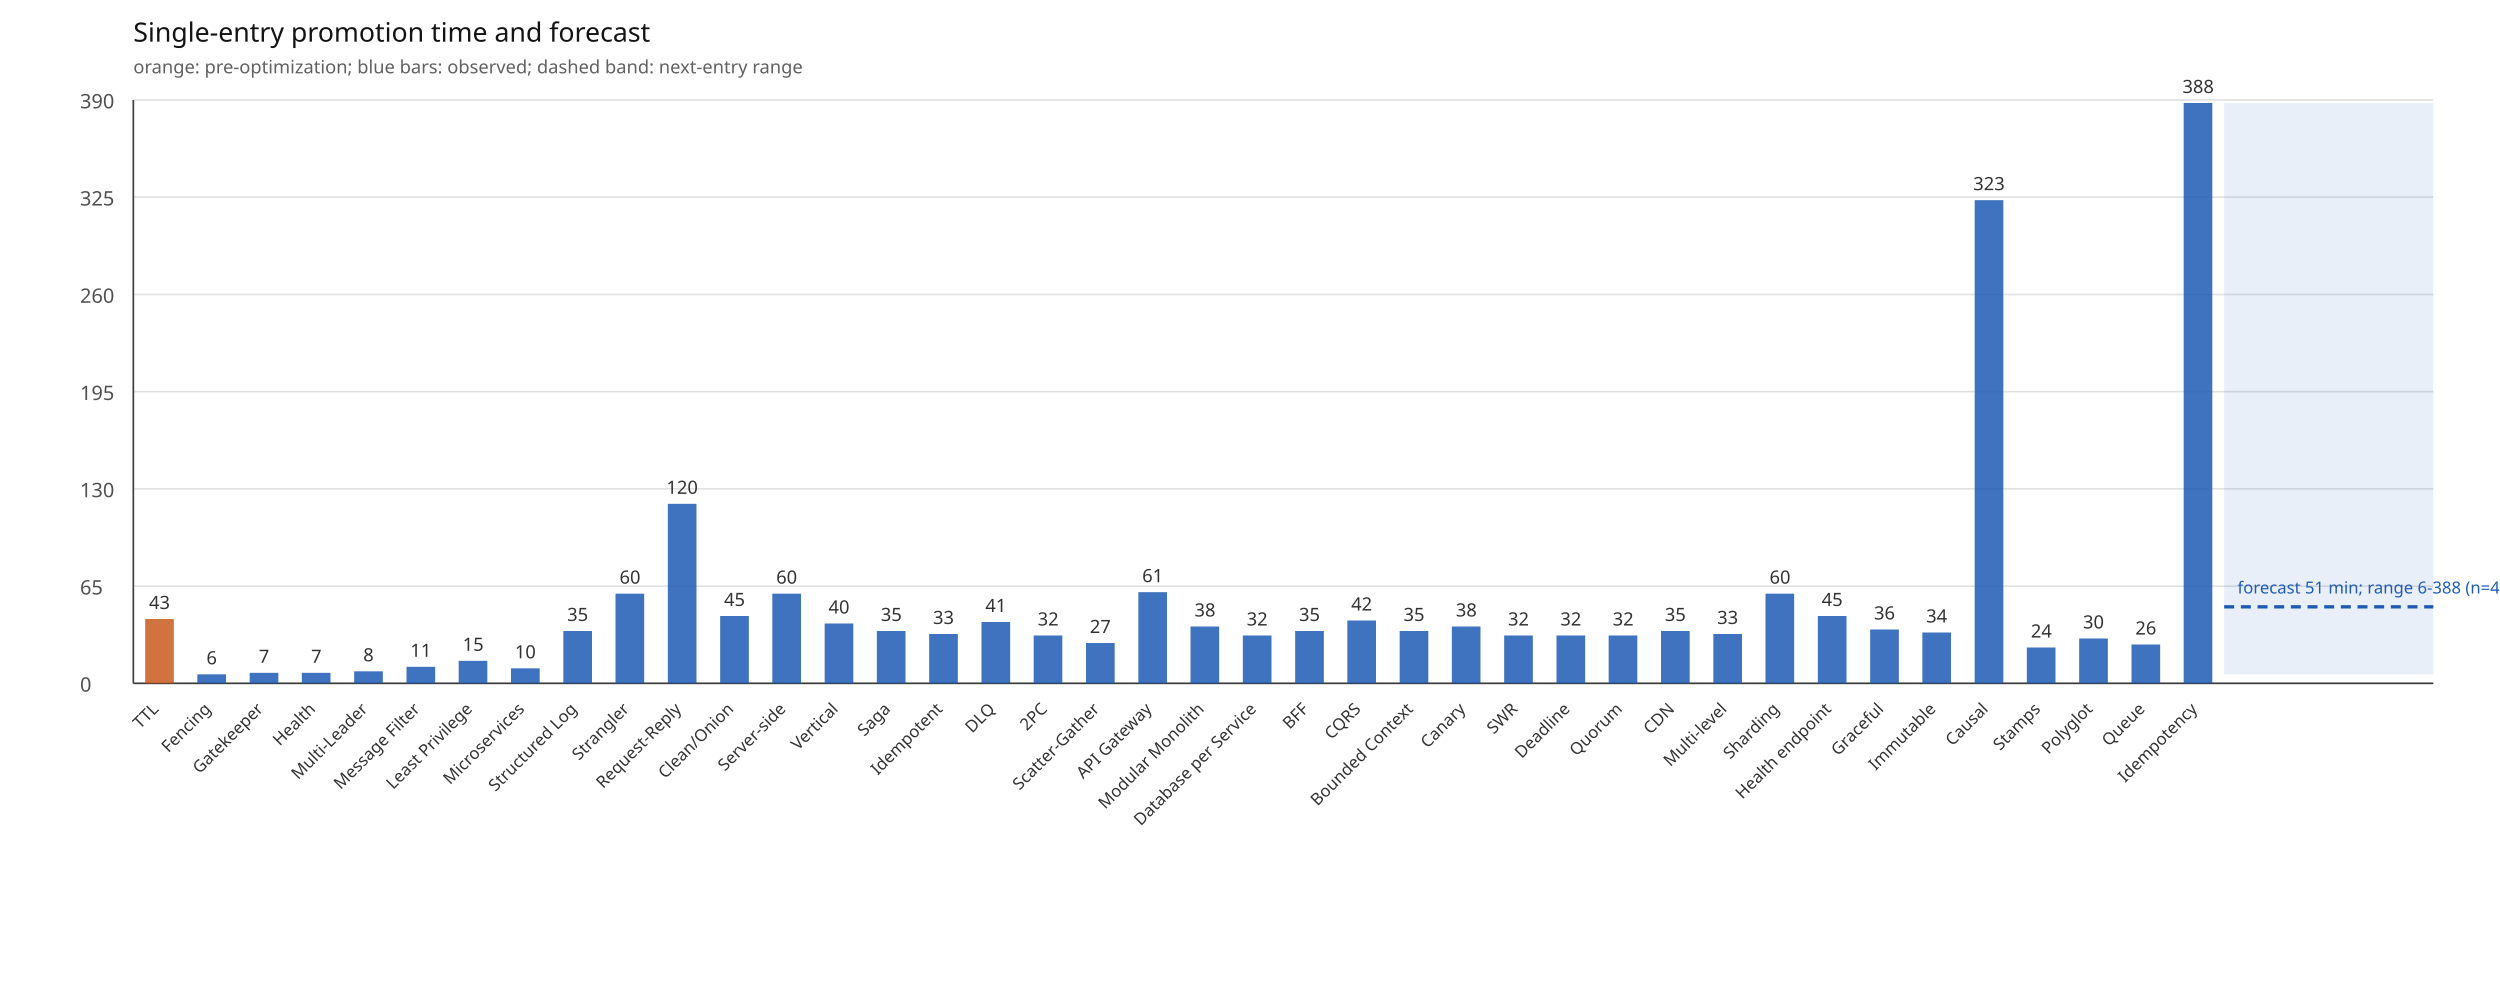
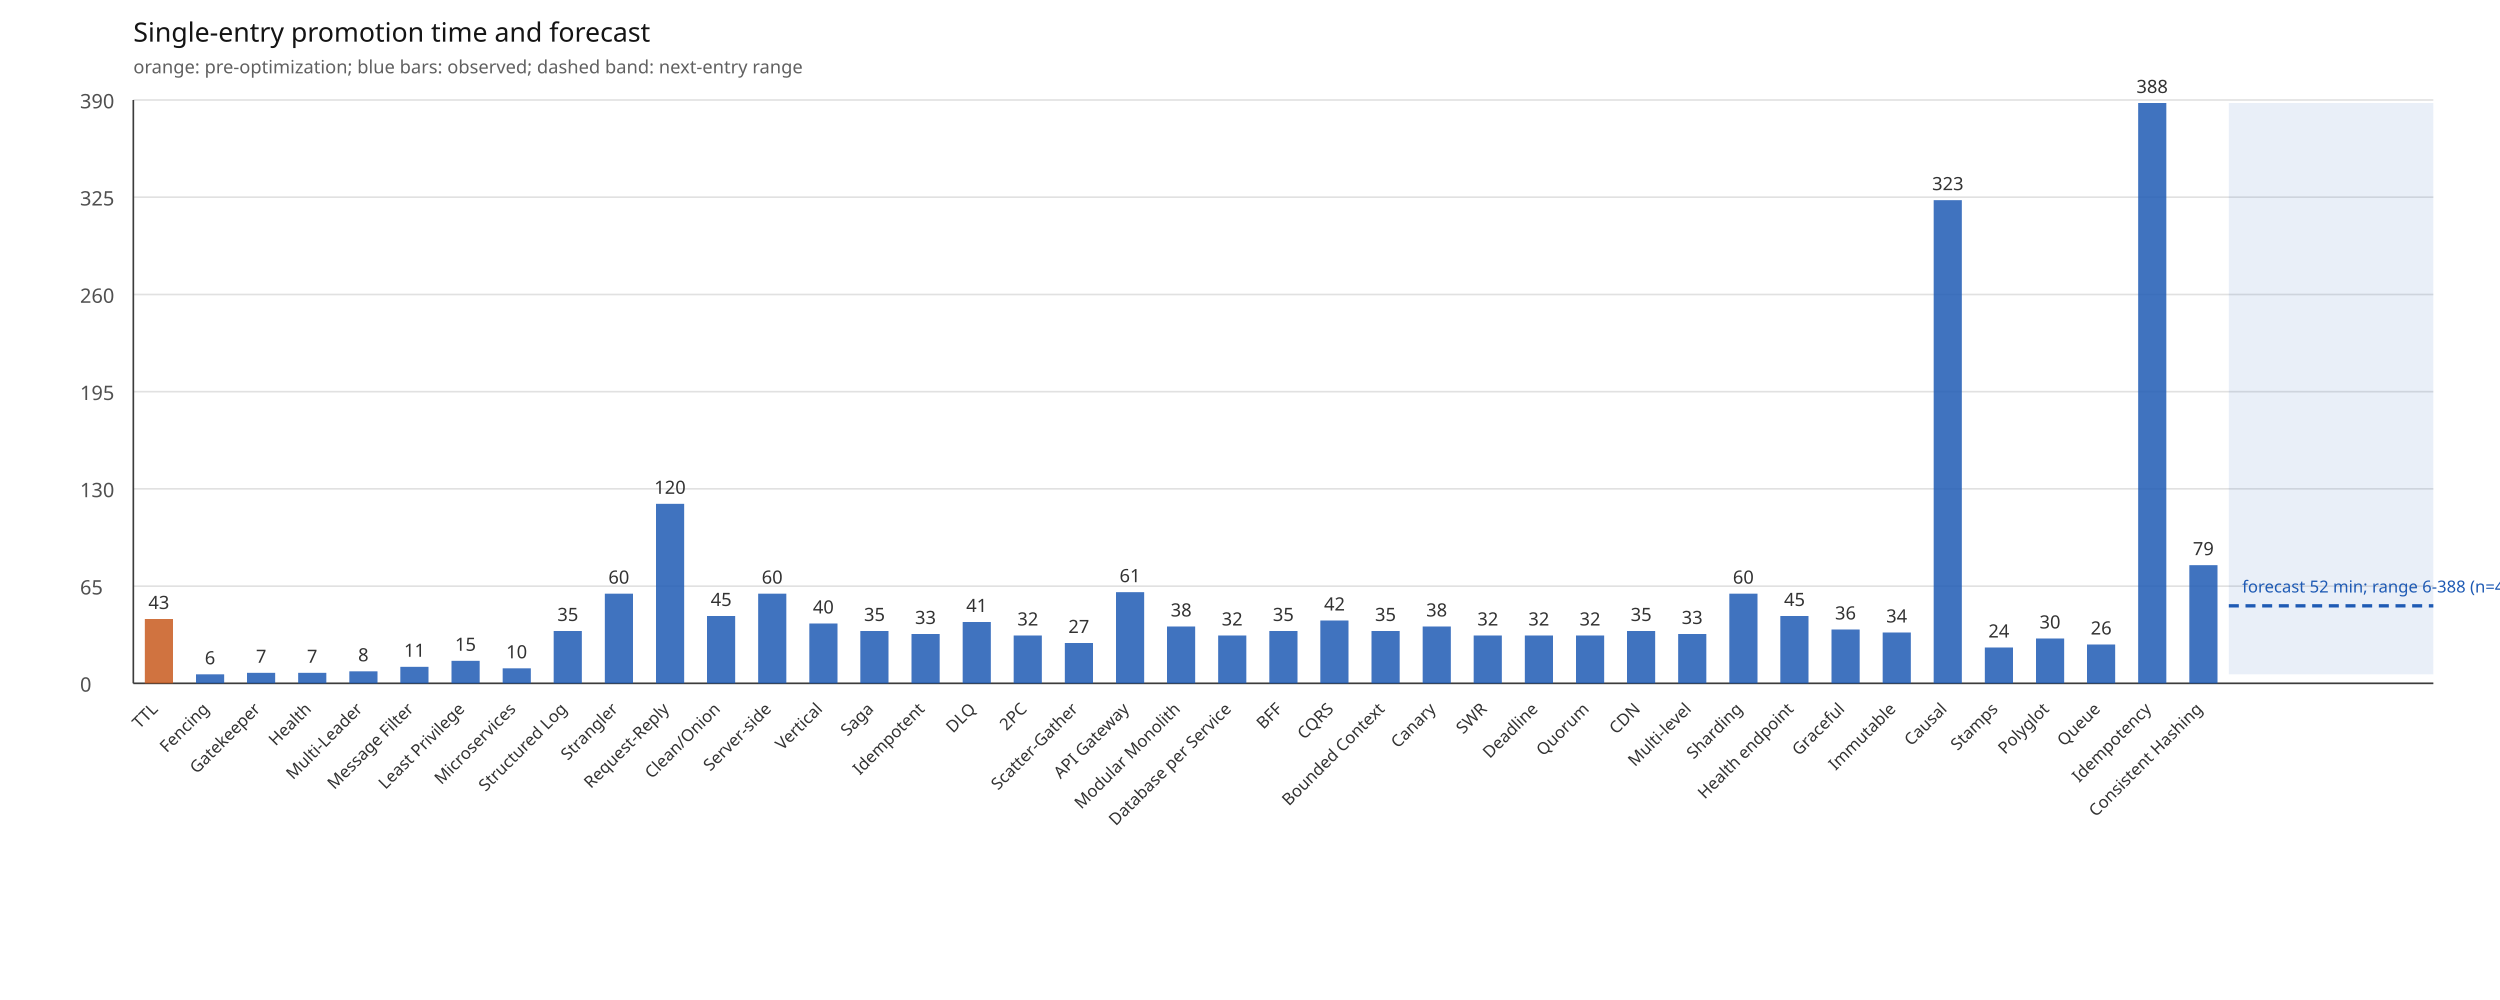
<svg xmlns="http://www.w3.org/2000/svg" width="1500" height="600" viewBox="0 0 1500 600">
  <rect width="100%" height="100%" fill="white" />
  <line x1="80" y1="410.0" x2="1460" y2="410.0" stroke="#e1e1e1" />
  <text x="48" y="415.0" font-family="Verdana" font-size="12" fill="#505050">0</text>
  <line x1="80" y1="351.7" x2="1460" y2="351.7" stroke="#e1e1e1" />
  <text x="48" y="356.7" font-family="Verdana" font-size="12" fill="#505050">65</text>
  <line x1="80" y1="293.3" x2="1460" y2="293.3" stroke="#e1e1e1" />
  <text x="48" y="298.3" font-family="Verdana" font-size="12" fill="#505050">130</text>
  <line x1="80" y1="235.0" x2="1460" y2="235.0" stroke="#e1e1e1" />
  <text x="48" y="240.0" font-family="Verdana" font-size="12" fill="#505050">195</text>
  <line x1="80" y1="176.7" x2="1460" y2="176.7" stroke="#e1e1e1" />
  <text x="48" y="181.7" font-family="Verdana" font-size="12" fill="#505050">260</text>
  <line x1="80" y1="118.3" x2="1460" y2="118.3" stroke="#e1e1e1" />
  <text x="48" y="123.3" font-family="Verdana" font-size="12" fill="#505050">325</text>
  <line x1="80" y1="60.0" x2="1460" y2="60.0" stroke="#e1e1e1" />
  <text x="48" y="65.0" font-family="Verdana" font-size="12" fill="#505050">390</text>
  <line x1="80" y1="60" x2="80" y2="410" stroke="#3c3c3c" />
  <line x1="80" y1="410" x2="1460" y2="410" stroke="#3c3c3c" />
-   <rect x="1334.5" y="61.8" width="125.5" height="342.8" fill="#1e5ab4" opacity="0.10" />
-   <line x1="1334.5" y1="364.1" x2="1460.0" y2="364.1" stroke="#1e5ab4" stroke-width="2" stroke-dasharray="6 4" />
-   <text x="1342.5" y="356.1" font-family="Verdana" font-size="10" fill="#1e5ab4">forecast 51 min; range 6-388 (n=40)</text>
-   <rect x="87.1" y="371.4" width="17.2" height="38.6" fill="#c85a1e" opacity="0.85" />
-   <text x="95.7" y="365.4" text-anchor="middle" font-family="Verdana" font-size="11" fill="#323232">43</text>
-   <text x="95.7" y="426.0" text-anchor="end" transform="rotate(-45 95.7 426.0)" font-family="Verdana" font-size="10" fill="#323232">TTL</text>
-   <rect x="118.4" y="404.6" width="17.2" height="5.4" fill="#1e5ab4" opacity="0.85" />
-   <text x="127.0" y="398.6" text-anchor="middle" font-family="Verdana" font-size="11" fill="#323232">6</text>
-   <text x="127.0" y="426.0" text-anchor="end" transform="rotate(-45 127.0 426.0)" font-family="Verdana" font-size="10" fill="#323232">Fencing</text>
-   <rect x="149.8" y="403.7" width="17.2" height="6.3" fill="#1e5ab4" opacity="0.85" />
-   <text x="158.4" y="397.7" text-anchor="middle" font-family="Verdana" font-size="11" fill="#323232">7</text>
-   <text x="158.4" y="426.0" text-anchor="end" transform="rotate(-45 158.4 426.0)" font-family="Verdana" font-size="10" fill="#323232">Gatekeeper</text>
-   <rect x="181.1" y="403.7" width="17.2" height="6.3" fill="#1e5ab4" opacity="0.85" />
-   <text x="189.8" y="397.7" text-anchor="middle" font-family="Verdana" font-size="11" fill="#323232">7</text>
-   <text x="189.8" y="426.0" text-anchor="end" transform="rotate(-45 189.8 426.0)" font-family="Verdana" font-size="10" fill="#323232">Health</text>
-   <rect x="212.5" y="402.8" width="17.2" height="7.2" fill="#1e5ab4" opacity="0.85" />
-   <text x="221.1" y="396.8" text-anchor="middle" font-family="Verdana" font-size="11" fill="#323232">8</text>
-   <text x="221.1" y="426.0" text-anchor="end" transform="rotate(-45 221.1 426.0)" font-family="Verdana" font-size="10" fill="#323232">Multi-Leader</text>
-   <rect x="243.9" y="400.1" width="17.2" height="9.9" fill="#1e5ab4" opacity="0.85" />
-   <text x="252.5" y="394.1" text-anchor="middle" font-family="Verdana" font-size="11" fill="#323232">11</text>
-   <text x="252.5" y="426.0" text-anchor="end" transform="rotate(-45 252.5 426.0)" font-family="Verdana" font-size="10" fill="#323232">Message Filter</text>
-   <rect x="275.2" y="396.5" width="17.2" height="13.5" fill="#1e5ab4" opacity="0.85" />
-   <text x="283.9" y="390.5" text-anchor="middle" font-family="Verdana" font-size="11" fill="#323232">15</text>
-   <text x="283.9" y="426.0" text-anchor="end" transform="rotate(-45 283.9 426.0)" font-family="Verdana" font-size="10" fill="#323232">Least Privilege</text>
-   <rect x="306.6" y="401.0" width="17.2" height="9.0" fill="#1e5ab4" opacity="0.85" />
-   <text x="315.2" y="395.0" text-anchor="middle" font-family="Verdana" font-size="11" fill="#323232">10</text>
-   <text x="315.2" y="426.0" text-anchor="end" transform="rotate(-45 315.2 426.0)" font-family="Verdana" font-size="10" fill="#323232">Microservices</text>
-   <rect x="338.0" y="378.6" width="17.2" height="31.4" fill="#1e5ab4" opacity="0.85" />
-   <text x="346.6" y="372.6" text-anchor="middle" font-family="Verdana" font-size="11" fill="#323232">35</text>
-   <text x="346.6" y="426.0" text-anchor="end" transform="rotate(-45 346.6 426.0)" font-family="Verdana" font-size="10" fill="#323232">Structured Log</text>
-   <rect x="369.3" y="356.2" width="17.2" height="53.8" fill="#1e5ab4" opacity="0.85" />
-   <text x="378.0" y="350.2" text-anchor="middle" font-family="Verdana" font-size="11" fill="#323232">60</text>
-   <text x="378.0" y="426.0" text-anchor="end" transform="rotate(-45 378.0 426.0)" font-family="Verdana" font-size="10" fill="#323232">Strangler</text>
-   <rect x="400.7" y="302.3" width="17.2" height="107.7" fill="#1e5ab4" opacity="0.85" />
-   <text x="409.3" y="296.3" text-anchor="middle" font-family="Verdana" font-size="11" fill="#323232">120</text>
-   <text x="409.3" y="426.0" text-anchor="end" transform="rotate(-45 409.3 426.0)" font-family="Verdana" font-size="10" fill="#323232">Request-Reply</text>
-   <rect x="432.1" y="369.6" width="17.2" height="40.4" fill="#1e5ab4" opacity="0.85" />
-   <text x="440.7" y="363.6" text-anchor="middle" font-family="Verdana" font-size="11" fill="#323232">45</text>
-   <text x="440.7" y="426.0" text-anchor="end" transform="rotate(-45 440.7 426.0)" font-family="Verdana" font-size="10" fill="#323232">Clean/Onion</text>
-   <rect x="463.4" y="356.2" width="17.2" height="53.8" fill="#1e5ab4" opacity="0.85" />
-   <text x="472.0" y="350.2" text-anchor="middle" font-family="Verdana" font-size="11" fill="#323232">60</text>
-   <text x="472.0" y="426.0" text-anchor="end" transform="rotate(-45 472.0 426.0)" font-family="Verdana" font-size="10" fill="#323232">Server-side</text>
-   <rect x="494.8" y="374.1" width="17.2" height="35.9" fill="#1e5ab4" opacity="0.85" />
-   <text x="503.4" y="368.1" text-anchor="middle" font-family="Verdana" font-size="11" fill="#323232">40</text>
-   <text x="503.4" y="426.0" text-anchor="end" transform="rotate(-45 503.4 426.0)" font-family="Verdana" font-size="10" fill="#323232">Vertical</text>
-   <rect x="526.1" y="378.6" width="17.2" height="31.4" fill="#1e5ab4" opacity="0.85" />
-   <text x="534.8" y="372.6" text-anchor="middle" font-family="Verdana" font-size="11" fill="#323232">35</text>
-   <text x="534.8" y="426.0" text-anchor="end" transform="rotate(-45 534.8 426.0)" font-family="Verdana" font-size="10" fill="#323232">Saga</text>
-   <rect x="557.5" y="380.4" width="17.2" height="29.6" fill="#1e5ab4" opacity="0.85" />
-   <text x="566.1" y="374.4" text-anchor="middle" font-family="Verdana" font-size="11" fill="#323232">33</text>
-   <text x="566.1" y="426.0" text-anchor="end" transform="rotate(-45 566.1 426.0)" font-family="Verdana" font-size="10" fill="#323232">Idempotent</text>
-   <rect x="588.9" y="373.2" width="17.2" height="36.8" fill="#1e5ab4" opacity="0.85" />
-   <text x="597.5" y="367.2" text-anchor="middle" font-family="Verdana" font-size="11" fill="#323232">41</text>
-   <text x="597.5" y="426.0" text-anchor="end" transform="rotate(-45 597.5 426.0)" font-family="Verdana" font-size="10" fill="#323232">DLQ</text>
-   <rect x="620.2" y="381.3" width="17.2" height="28.7" fill="#1e5ab4" opacity="0.85" />
-   <text x="628.9" y="375.3" text-anchor="middle" font-family="Verdana" font-size="11" fill="#323232">32</text>
-   <text x="628.9" y="426.0" text-anchor="end" transform="rotate(-45 628.9 426.0)" font-family="Verdana" font-size="10" fill="#323232">2PC</text>
-   <rect x="651.6" y="385.8" width="17.2" height="24.2" fill="#1e5ab4" opacity="0.85" />
-   <text x="660.2" y="379.8" text-anchor="middle" font-family="Verdana" font-size="11" fill="#323232">27</text>
-   <text x="660.2" y="426.0" text-anchor="end" transform="rotate(-45 660.2 426.0)" font-family="Verdana" font-size="10" fill="#323232">Scatter-Gather</text>
-   <rect x="683.0" y="355.3" width="17.2" height="54.7" fill="#1e5ab4" opacity="0.85" />
-   <text x="691.6" y="349.3" text-anchor="middle" font-family="Verdana" font-size="11" fill="#323232">61</text>
-   <text x="691.6" y="426.0" text-anchor="end" transform="rotate(-45 691.6 426.0)" font-family="Verdana" font-size="10" fill="#323232">API Gateway</text>
-   <rect x="714.3" y="375.9" width="17.2" height="34.1" fill="#1e5ab4" opacity="0.85" />
-   <text x="723.0" y="369.9" text-anchor="middle" font-family="Verdana" font-size="11" fill="#323232">38</text>
-   <text x="723.0" y="426.0" text-anchor="end" transform="rotate(-45 723.0 426.0)" font-family="Verdana" font-size="10" fill="#323232">Modular Monolith</text>
-   <rect x="745.7" y="381.3" width="17.2" height="28.7" fill="#1e5ab4" opacity="0.85" />
-   <text x="754.3" y="375.3" text-anchor="middle" font-family="Verdana" font-size="11" fill="#323232">32</text>
-   <text x="754.3" y="426.0" text-anchor="end" transform="rotate(-45 754.3 426.0)" font-family="Verdana" font-size="10" fill="#323232">Database per Service</text>
-   <rect x="777.1" y="378.6" width="17.2" height="31.4" fill="#1e5ab4" opacity="0.85" />
-   <text x="785.7" y="372.6" text-anchor="middle" font-family="Verdana" font-size="11" fill="#323232">35</text>
-   <text x="785.7" y="426.0" text-anchor="end" transform="rotate(-45 785.7 426.0)" font-family="Verdana" font-size="10" fill="#323232">BFF</text>
-   <rect x="808.4" y="372.3" width="17.2" height="37.7" fill="#1e5ab4" opacity="0.85" />
-   <text x="817.0" y="366.3" text-anchor="middle" font-family="Verdana" font-size="11" fill="#323232">42</text>
-   <text x="817.0" y="426.0" text-anchor="end" transform="rotate(-45 817.0 426.0)" font-family="Verdana" font-size="10" fill="#323232">CQRS</text>
-   <rect x="839.8" y="378.6" width="17.2" height="31.4" fill="#1e5ab4" opacity="0.85" />
-   <text x="848.4" y="372.6" text-anchor="middle" font-family="Verdana" font-size="11" fill="#323232">35</text>
-   <text x="848.4" y="426.0" text-anchor="end" transform="rotate(-45 848.4 426.0)" font-family="Verdana" font-size="10" fill="#323232">Bounded Context</text>
-   <rect x="871.1" y="375.9" width="17.2" height="34.1" fill="#1e5ab4" opacity="0.85" />
-   <text x="879.8" y="369.9" text-anchor="middle" font-family="Verdana" font-size="11" fill="#323232">38</text>
-   <text x="879.8" y="426.0" text-anchor="end" transform="rotate(-45 879.8 426.0)" font-family="Verdana" font-size="10" fill="#323232">Canary</text>
-   <rect x="902.5" y="381.3" width="17.2" height="28.7" fill="#1e5ab4" opacity="0.85" />
-   <text x="911.1" y="375.3" text-anchor="middle" font-family="Verdana" font-size="11" fill="#323232">32</text>
-   <text x="911.1" y="426.0" text-anchor="end" transform="rotate(-45 911.1 426.0)" font-family="Verdana" font-size="10" fill="#323232">SWR</text>
-   <rect x="933.9" y="381.3" width="17.2" height="28.7" fill="#1e5ab4" opacity="0.85" />
-   <text x="942.5" y="375.3" text-anchor="middle" font-family="Verdana" font-size="11" fill="#323232">32</text>
-   <text x="942.5" y="426.0" text-anchor="end" transform="rotate(-45 942.5 426.0)" font-family="Verdana" font-size="10" fill="#323232">Deadline</text>
-   <rect x="965.2" y="381.3" width="17.2" height="28.7" fill="#1e5ab4" opacity="0.85" />
-   <text x="973.9" y="375.3" text-anchor="middle" font-family="Verdana" font-size="11" fill="#323232">32</text>
-   <text x="973.9" y="426.0" text-anchor="end" transform="rotate(-45 973.9 426.0)" font-family="Verdana" font-size="10" fill="#323232">Quorum</text>
-   <rect x="996.6" y="378.6" width="17.2" height="31.4" fill="#1e5ab4" opacity="0.85" />
-   <text x="1005.2" y="372.6" text-anchor="middle" font-family="Verdana" font-size="11" fill="#323232">35</text>
-   <text x="1005.2" y="426.0" text-anchor="end" transform="rotate(-45 1005.2 426.0)" font-family="Verdana" font-size="10" fill="#323232">CDN</text>
-   <rect x="1028.0" y="380.4" width="17.2" height="29.6" fill="#1e5ab4" opacity="0.85" />
-   <text x="1036.6" y="374.4" text-anchor="middle" font-family="Verdana" font-size="11" fill="#323232">33</text>
-   <text x="1036.6" y="426.0" text-anchor="end" transform="rotate(-45 1036.6 426.0)" font-family="Verdana" font-size="10" fill="#323232">Multi-level</text>
-   <rect x="1059.3" y="356.2" width="17.2" height="53.8" fill="#1e5ab4" opacity="0.85" />
-   <text x="1068.0" y="350.2" text-anchor="middle" font-family="Verdana" font-size="11" fill="#323232">60</text>
-   <text x="1068.0" y="426.0" text-anchor="end" transform="rotate(-45 1068.0 426.0)" font-family="Verdana" font-size="10" fill="#323232">Sharding</text>
-   <rect x="1090.7" y="369.6" width="17.2" height="40.4" fill="#1e5ab4" opacity="0.85" />
-   <text x="1099.3" y="363.6" text-anchor="middle" font-family="Verdana" font-size="11" fill="#323232">45</text>
-   <text x="1099.3" y="426.0" text-anchor="end" transform="rotate(-45 1099.3 426.0)" font-family="Verdana" font-size="10" fill="#323232">Health endpoint</text>
-   <rect x="1122.1" y="377.7" width="17.2" height="32.3" fill="#1e5ab4" opacity="0.85" />
-   <text x="1130.7" y="371.7" text-anchor="middle" font-family="Verdana" font-size="11" fill="#323232">36</text>
-   <text x="1130.7" y="426.0" text-anchor="end" transform="rotate(-45 1130.7 426.0)" font-family="Verdana" font-size="10" fill="#323232">Graceful</text>
-   <rect x="1153.4" y="379.5" width="17.2" height="30.5" fill="#1e5ab4" opacity="0.85" />
-   <text x="1162.0" y="373.5" text-anchor="middle" font-family="Verdana" font-size="11" fill="#323232">34</text>
-   <text x="1162.0" y="426.0" text-anchor="end" transform="rotate(-45 1162.0 426.0)" font-family="Verdana" font-size="10" fill="#323232">Immutable</text>
-   <rect x="1184.8" y="120.1" width="17.2" height="289.9" fill="#1e5ab4" opacity="0.85" />
-   <text x="1193.4" y="114.1" text-anchor="middle" font-family="Verdana" font-size="11" fill="#323232">323</text>
-   <text x="1193.4" y="426.0" text-anchor="end" transform="rotate(-45 1193.4 426.0)" font-family="Verdana" font-size="10" fill="#323232">Causal</text>
-   <rect x="1216.1" y="388.5" width="17.2" height="21.5" fill="#1e5ab4" opacity="0.85" />
-   <text x="1224.8" y="382.5" text-anchor="middle" font-family="Verdana" font-size="11" fill="#323232">24</text>
-   <text x="1224.8" y="426.0" text-anchor="end" transform="rotate(-45 1224.8 426.0)" font-family="Verdana" font-size="10" fill="#323232">Stamps</text>
-   <rect x="1247.5" y="383.1" width="17.2" height="26.9" fill="#1e5ab4" opacity="0.85" />
-   <text x="1256.1" y="377.1" text-anchor="middle" font-family="Verdana" font-size="11" fill="#323232">30</text>
-   <text x="1256.1" y="426.0" text-anchor="end" transform="rotate(-45 1256.1 426.0)" font-family="Verdana" font-size="10" fill="#323232">Polyglot</text>
-   <rect x="1278.9" y="386.7" width="17.2" height="23.3" fill="#1e5ab4" opacity="0.85" />
-   <text x="1287.5" y="380.7" text-anchor="middle" font-family="Verdana" font-size="11" fill="#323232">26</text>
-   <text x="1287.5" y="426.0" text-anchor="end" transform="rotate(-45 1287.5 426.0)" font-family="Verdana" font-size="10" fill="#323232">Queue</text>
-   <rect x="1310.2" y="61.8" width="17.2" height="348.2" fill="#1e5ab4" opacity="0.85" />
-   <text x="1318.9" y="55.8" text-anchor="middle" font-family="Verdana" font-size="11" fill="#323232">388</text>
-   <text x="1318.9" y="426.0" text-anchor="end" transform="rotate(-45 1318.9 426.0)" font-family="Verdana" font-size="10" fill="#323232">Idempotency</text>
+   <rect x="1337.3" y="61.8" width="122.7" height="342.8" fill="#1e5ab4" opacity="0.10" />
+   <line x1="1337.3" y1="363.5" x2="1460.0" y2="363.5" stroke="#1e5ab4" stroke-width="2" stroke-dasharray="6 4" />
+   <text x="1345.3" y="355.5" font-family="Verdana" font-size="10" fill="#1e5ab4">forecast 52 min; range 6-388 (n=41)</text>
+   <rect x="86.9" y="371.4" width="16.9" height="38.6" fill="#c85a1e" opacity="0.85" />
+   <text x="95.3" y="365.4" text-anchor="middle" font-family="Verdana" font-size="11" fill="#323232">43</text>
+   <text x="95.3" y="426.0" text-anchor="end" transform="rotate(-45 95.3 426.0)" font-family="Verdana" font-size="10" fill="#323232">TTL</text>
+   <rect x="117.6" y="404.6" width="16.9" height="5.4" fill="#1e5ab4" opacity="0.85" />
+   <text x="126.0" y="398.6" text-anchor="middle" font-family="Verdana" font-size="11" fill="#323232">6</text>
+   <text x="126.0" y="426.0" text-anchor="end" transform="rotate(-45 126.0 426.0)" font-family="Verdana" font-size="10" fill="#323232">Fencing</text>
+   <rect x="148.2" y="403.7" width="16.9" height="6.3" fill="#1e5ab4" opacity="0.85" />
+   <text x="156.7" y="397.7" text-anchor="middle" font-family="Verdana" font-size="11" fill="#323232">7</text>
+   <text x="156.7" y="426.0" text-anchor="end" transform="rotate(-45 156.7 426.0)" font-family="Verdana" font-size="10" fill="#323232">Gatekeeper</text>
+   <rect x="178.9" y="403.7" width="16.9" height="6.3" fill="#1e5ab4" opacity="0.85" />
+   <text x="187.3" y="397.7" text-anchor="middle" font-family="Verdana" font-size="11" fill="#323232">7</text>
+   <text x="187.3" y="426.0" text-anchor="end" transform="rotate(-45 187.3 426.0)" font-family="Verdana" font-size="10" fill="#323232">Health</text>
+   <rect x="209.6" y="402.8" width="16.9" height="7.2" fill="#1e5ab4" opacity="0.85" />
+   <text x="218.0" y="396.8" text-anchor="middle" font-family="Verdana" font-size="11" fill="#323232">8</text>
+   <text x="218.0" y="426.0" text-anchor="end" transform="rotate(-45 218.0 426.0)" font-family="Verdana" font-size="10" fill="#323232">Multi-Leader</text>
+   <rect x="240.2" y="400.1" width="16.9" height="9.9" fill="#1e5ab4" opacity="0.85" />
+   <text x="248.7" y="394.1" text-anchor="middle" font-family="Verdana" font-size="11" fill="#323232">11</text>
+   <text x="248.7" y="426.0" text-anchor="end" transform="rotate(-45 248.7 426.0)" font-family="Verdana" font-size="10" fill="#323232">Message Filter</text>
+   <rect x="270.9" y="396.5" width="16.9" height="13.5" fill="#1e5ab4" opacity="0.85" />
+   <text x="279.3" y="390.5" text-anchor="middle" font-family="Verdana" font-size="11" fill="#323232">15</text>
+   <text x="279.3" y="426.0" text-anchor="end" transform="rotate(-45 279.3 426.0)" font-family="Verdana" font-size="10" fill="#323232">Least Privilege</text>
+   <rect x="301.6" y="401.0" width="16.9" height="9.0" fill="#1e5ab4" opacity="0.85" />
+   <text x="310.0" y="395.0" text-anchor="middle" font-family="Verdana" font-size="11" fill="#323232">10</text>
+   <text x="310.0" y="426.0" text-anchor="end" transform="rotate(-45 310.0 426.0)" font-family="Verdana" font-size="10" fill="#323232">Microservices</text>
+   <rect x="332.2" y="378.6" width="16.9" height="31.4" fill="#1e5ab4" opacity="0.85" />
+   <text x="340.7" y="372.6" text-anchor="middle" font-family="Verdana" font-size="11" fill="#323232">35</text>
+   <text x="340.7" y="426.0" text-anchor="end" transform="rotate(-45 340.7 426.0)" font-family="Verdana" font-size="10" fill="#323232">Structured Log</text>
+   <rect x="362.9" y="356.2" width="16.9" height="53.8" fill="#1e5ab4" opacity="0.85" />
+   <text x="371.3" y="350.2" text-anchor="middle" font-family="Verdana" font-size="11" fill="#323232">60</text>
+   <text x="371.3" y="426.0" text-anchor="end" transform="rotate(-45 371.3 426.0)" font-family="Verdana" font-size="10" fill="#323232">Strangler</text>
+   <rect x="393.6" y="302.3" width="16.9" height="107.7" fill="#1e5ab4" opacity="0.85" />
+   <text x="402.0" y="296.3" text-anchor="middle" font-family="Verdana" font-size="11" fill="#323232">120</text>
+   <text x="402.0" y="426.0" text-anchor="end" transform="rotate(-45 402.0 426.0)" font-family="Verdana" font-size="10" fill="#323232">Request-Reply</text>
+   <rect x="424.2" y="369.6" width="16.9" height="40.4" fill="#1e5ab4" opacity="0.85" />
+   <text x="432.7" y="363.6" text-anchor="middle" font-family="Verdana" font-size="11" fill="#323232">45</text>
+   <text x="432.7" y="426.0" text-anchor="end" transform="rotate(-45 432.7 426.0)" font-family="Verdana" font-size="10" fill="#323232">Clean/Onion</text>
+   <rect x="454.9" y="356.2" width="16.9" height="53.8" fill="#1e5ab4" opacity="0.85" />
+   <text x="463.3" y="350.2" text-anchor="middle" font-family="Verdana" font-size="11" fill="#323232">60</text>
+   <text x="463.3" y="426.0" text-anchor="end" transform="rotate(-45 463.3 426.0)" font-family="Verdana" font-size="10" fill="#323232">Server-side</text>
+   <rect x="485.6" y="374.1" width="16.9" height="35.9" fill="#1e5ab4" opacity="0.85" />
+   <text x="494.0" y="368.1" text-anchor="middle" font-family="Verdana" font-size="11" fill="#323232">40</text>
+   <text x="494.0" y="426.0" text-anchor="end" transform="rotate(-45 494.0 426.0)" font-family="Verdana" font-size="10" fill="#323232">Vertical</text>
+   <rect x="516.2" y="378.6" width="16.9" height="31.4" fill="#1e5ab4" opacity="0.85" />
+   <text x="524.7" y="372.6" text-anchor="middle" font-family="Verdana" font-size="11" fill="#323232">35</text>
+   <text x="524.7" y="426.0" text-anchor="end" transform="rotate(-45 524.7 426.0)" font-family="Verdana" font-size="10" fill="#323232">Saga</text>
+   <rect x="546.9" y="380.4" width="16.9" height="29.6" fill="#1e5ab4" opacity="0.85" />
+   <text x="555.3" y="374.4" text-anchor="middle" font-family="Verdana" font-size="11" fill="#323232">33</text>
+   <text x="555.3" y="426.0" text-anchor="end" transform="rotate(-45 555.3 426.0)" font-family="Verdana" font-size="10" fill="#323232">Idempotent</text>
+   <rect x="577.6" y="373.2" width="16.9" height="36.8" fill="#1e5ab4" opacity="0.85" />
+   <text x="586.0" y="367.2" text-anchor="middle" font-family="Verdana" font-size="11" fill="#323232">41</text>
+   <text x="586.0" y="426.0" text-anchor="end" transform="rotate(-45 586.0 426.0)" font-family="Verdana" font-size="10" fill="#323232">DLQ</text>
+   <rect x="608.2" y="381.3" width="16.9" height="28.7" fill="#1e5ab4" opacity="0.85" />
+   <text x="616.7" y="375.3" text-anchor="middle" font-family="Verdana" font-size="11" fill="#323232">32</text>
+   <text x="616.7" y="426.0" text-anchor="end" transform="rotate(-45 616.7 426.0)" font-family="Verdana" font-size="10" fill="#323232">2PC</text>
+   <rect x="638.9" y="385.8" width="16.9" height="24.2" fill="#1e5ab4" opacity="0.85" />
+   <text x="647.3" y="379.8" text-anchor="middle" font-family="Verdana" font-size="11" fill="#323232">27</text>
+   <text x="647.3" y="426.0" text-anchor="end" transform="rotate(-45 647.3 426.0)" font-family="Verdana" font-size="10" fill="#323232">Scatter-Gather</text>
+   <rect x="669.6" y="355.3" width="16.9" height="54.7" fill="#1e5ab4" opacity="0.85" />
+   <text x="678.0" y="349.3" text-anchor="middle" font-family="Verdana" font-size="11" fill="#323232">61</text>
+   <text x="678.0" y="426.0" text-anchor="end" transform="rotate(-45 678.0 426.0)" font-family="Verdana" font-size="10" fill="#323232">API Gateway</text>
+   <rect x="700.2" y="375.9" width="16.9" height="34.1" fill="#1e5ab4" opacity="0.85" />
+   <text x="708.7" y="369.9" text-anchor="middle" font-family="Verdana" font-size="11" fill="#323232">38</text>
+   <text x="708.7" y="426.0" text-anchor="end" transform="rotate(-45 708.7 426.0)" font-family="Verdana" font-size="10" fill="#323232">Modular Monolith</text>
+   <rect x="730.9" y="381.3" width="16.9" height="28.7" fill="#1e5ab4" opacity="0.85" />
+   <text x="739.3" y="375.3" text-anchor="middle" font-family="Verdana" font-size="11" fill="#323232">32</text>
+   <text x="739.3" y="426.0" text-anchor="end" transform="rotate(-45 739.3 426.0)" font-family="Verdana" font-size="10" fill="#323232">Database per Service</text>
+   <rect x="761.6" y="378.6" width="16.9" height="31.4" fill="#1e5ab4" opacity="0.85" />
+   <text x="770.0" y="372.6" text-anchor="middle" font-family="Verdana" font-size="11" fill="#323232">35</text>
+   <text x="770.0" y="426.0" text-anchor="end" transform="rotate(-45 770.0 426.0)" font-family="Verdana" font-size="10" fill="#323232">BFF</text>
+   <rect x="792.2" y="372.3" width="16.9" height="37.7" fill="#1e5ab4" opacity="0.85" />
+   <text x="800.7" y="366.3" text-anchor="middle" font-family="Verdana" font-size="11" fill="#323232">42</text>
+   <text x="800.7" y="426.0" text-anchor="end" transform="rotate(-45 800.7 426.0)" font-family="Verdana" font-size="10" fill="#323232">CQRS</text>
+   <rect x="822.9" y="378.6" width="16.9" height="31.4" fill="#1e5ab4" opacity="0.85" />
+   <text x="831.3" y="372.6" text-anchor="middle" font-family="Verdana" font-size="11" fill="#323232">35</text>
+   <text x="831.3" y="426.0" text-anchor="end" transform="rotate(-45 831.3 426.0)" font-family="Verdana" font-size="10" fill="#323232">Bounded Context</text>
+   <rect x="853.6" y="375.9" width="16.9" height="34.1" fill="#1e5ab4" opacity="0.85" />
+   <text x="862.0" y="369.9" text-anchor="middle" font-family="Verdana" font-size="11" fill="#323232">38</text>
+   <text x="862.0" y="426.0" text-anchor="end" transform="rotate(-45 862.0 426.0)" font-family="Verdana" font-size="10" fill="#323232">Canary</text>
+   <rect x="884.2" y="381.3" width="16.9" height="28.7" fill="#1e5ab4" opacity="0.85" />
+   <text x="892.7" y="375.3" text-anchor="middle" font-family="Verdana" font-size="11" fill="#323232">32</text>
+   <text x="892.7" y="426.0" text-anchor="end" transform="rotate(-45 892.7 426.0)" font-family="Verdana" font-size="10" fill="#323232">SWR</text>
+   <rect x="914.9" y="381.3" width="16.9" height="28.7" fill="#1e5ab4" opacity="0.85" />
+   <text x="923.3" y="375.3" text-anchor="middle" font-family="Verdana" font-size="11" fill="#323232">32</text>
+   <text x="923.3" y="426.0" text-anchor="end" transform="rotate(-45 923.3 426.0)" font-family="Verdana" font-size="10" fill="#323232">Deadline</text>
+   <rect x="945.6" y="381.3" width="16.9" height="28.7" fill="#1e5ab4" opacity="0.85" />
+   <text x="954.0" y="375.3" text-anchor="middle" font-family="Verdana" font-size="11" fill="#323232">32</text>
+   <text x="954.0" y="426.0" text-anchor="end" transform="rotate(-45 954.0 426.0)" font-family="Verdana" font-size="10" fill="#323232">Quorum</text>
+   <rect x="976.2" y="378.6" width="16.9" height="31.4" fill="#1e5ab4" opacity="0.85" />
+   <text x="984.7" y="372.6" text-anchor="middle" font-family="Verdana" font-size="11" fill="#323232">35</text>
+   <text x="984.7" y="426.0" text-anchor="end" transform="rotate(-45 984.7 426.0)" font-family="Verdana" font-size="10" fill="#323232">CDN</text>
+   <rect x="1006.9" y="380.4" width="16.9" height="29.6" fill="#1e5ab4" opacity="0.85" />
+   <text x="1015.3" y="374.4" text-anchor="middle" font-family="Verdana" font-size="11" fill="#323232">33</text>
+   <text x="1015.3" y="426.0" text-anchor="end" transform="rotate(-45 1015.3 426.0)" font-family="Verdana" font-size="10" fill="#323232">Multi-level</text>
+   <rect x="1037.6" y="356.2" width="16.9" height="53.8" fill="#1e5ab4" opacity="0.85" />
+   <text x="1046.0" y="350.2" text-anchor="middle" font-family="Verdana" font-size="11" fill="#323232">60</text>
+   <text x="1046.0" y="426.0" text-anchor="end" transform="rotate(-45 1046.0 426.0)" font-family="Verdana" font-size="10" fill="#323232">Sharding</text>
+   <rect x="1068.2" y="369.6" width="16.9" height="40.4" fill="#1e5ab4" opacity="0.85" />
+   <text x="1076.7" y="363.6" text-anchor="middle" font-family="Verdana" font-size="11" fill="#323232">45</text>
+   <text x="1076.7" y="426.0" text-anchor="end" transform="rotate(-45 1076.7 426.0)" font-family="Verdana" font-size="10" fill="#323232">Health endpoint</text>
+   <rect x="1098.9" y="377.7" width="16.9" height="32.3" fill="#1e5ab4" opacity="0.85" />
+   <text x="1107.3" y="371.7" text-anchor="middle" font-family="Verdana" font-size="11" fill="#323232">36</text>
+   <text x="1107.3" y="426.0" text-anchor="end" transform="rotate(-45 1107.3 426.0)" font-family="Verdana" font-size="10" fill="#323232">Graceful</text>
+   <rect x="1129.6" y="379.5" width="16.9" height="30.5" fill="#1e5ab4" opacity="0.85" />
+   <text x="1138.0" y="373.5" text-anchor="middle" font-family="Verdana" font-size="11" fill="#323232">34</text>
+   <text x="1138.0" y="426.0" text-anchor="end" transform="rotate(-45 1138.0 426.0)" font-family="Verdana" font-size="10" fill="#323232">Immutable</text>
+   <rect x="1160.2" y="120.1" width="16.9" height="289.9" fill="#1e5ab4" opacity="0.85" />
+   <text x="1168.7" y="114.1" text-anchor="middle" font-family="Verdana" font-size="11" fill="#323232">323</text>
+   <text x="1168.7" y="426.0" text-anchor="end" transform="rotate(-45 1168.7 426.0)" font-family="Verdana" font-size="10" fill="#323232">Causal</text>
+   <rect x="1190.9" y="388.5" width="16.9" height="21.5" fill="#1e5ab4" opacity="0.85" />
+   <text x="1199.3" y="382.5" text-anchor="middle" font-family="Verdana" font-size="11" fill="#323232">24</text>
+   <text x="1199.3" y="426.0" text-anchor="end" transform="rotate(-45 1199.3 426.0)" font-family="Verdana" font-size="10" fill="#323232">Stamps</text>
+   <rect x="1221.6" y="383.1" width="16.9" height="26.9" fill="#1e5ab4" opacity="0.85" />
+   <text x="1230.0" y="377.1" text-anchor="middle" font-family="Verdana" font-size="11" fill="#323232">30</text>
+   <text x="1230.0" y="426.0" text-anchor="end" transform="rotate(-45 1230.0 426.0)" font-family="Verdana" font-size="10" fill="#323232">Polyglot</text>
+   <rect x="1252.2" y="386.7" width="16.9" height="23.3" fill="#1e5ab4" opacity="0.85" />
+   <text x="1260.7" y="380.7" text-anchor="middle" font-family="Verdana" font-size="11" fill="#323232">26</text>
+   <text x="1260.7" y="426.0" text-anchor="end" transform="rotate(-45 1260.7 426.0)" font-family="Verdana" font-size="10" fill="#323232">Queue</text>
+   <rect x="1282.9" y="61.8" width="16.9" height="348.2" fill="#1e5ab4" opacity="0.85" />
+   <text x="1291.3" y="55.8" text-anchor="middle" font-family="Verdana" font-size="11" fill="#323232">388</text>
+   <text x="1291.3" y="426.0" text-anchor="end" transform="rotate(-45 1291.3 426.0)" font-family="Verdana" font-size="10" fill="#323232">Idempotency</text>
+   <rect x="1313.6" y="339.1" width="16.9" height="70.9" fill="#1e5ab4" opacity="0.85" />
+   <text x="1322.0" y="333.1" text-anchor="middle" font-family="Verdana" font-size="11" fill="#323232">79</text>
+   <text x="1322.0" y="426.0" text-anchor="end" transform="rotate(-45 1322.0 426.0)" font-family="Verdana" font-size="10" fill="#323232">Consistent Hashing</text>
  <text x="80" y="25" font-family="Verdana" font-size="16" fill="#141414">Single-entry promotion time and forecast</text>
  <text x="80" y="44" font-family="Verdana" font-size="11" fill="#606060">orange: pre-optimization; blue bars: observed; dashed band: next-entry range</text>
</svg>
